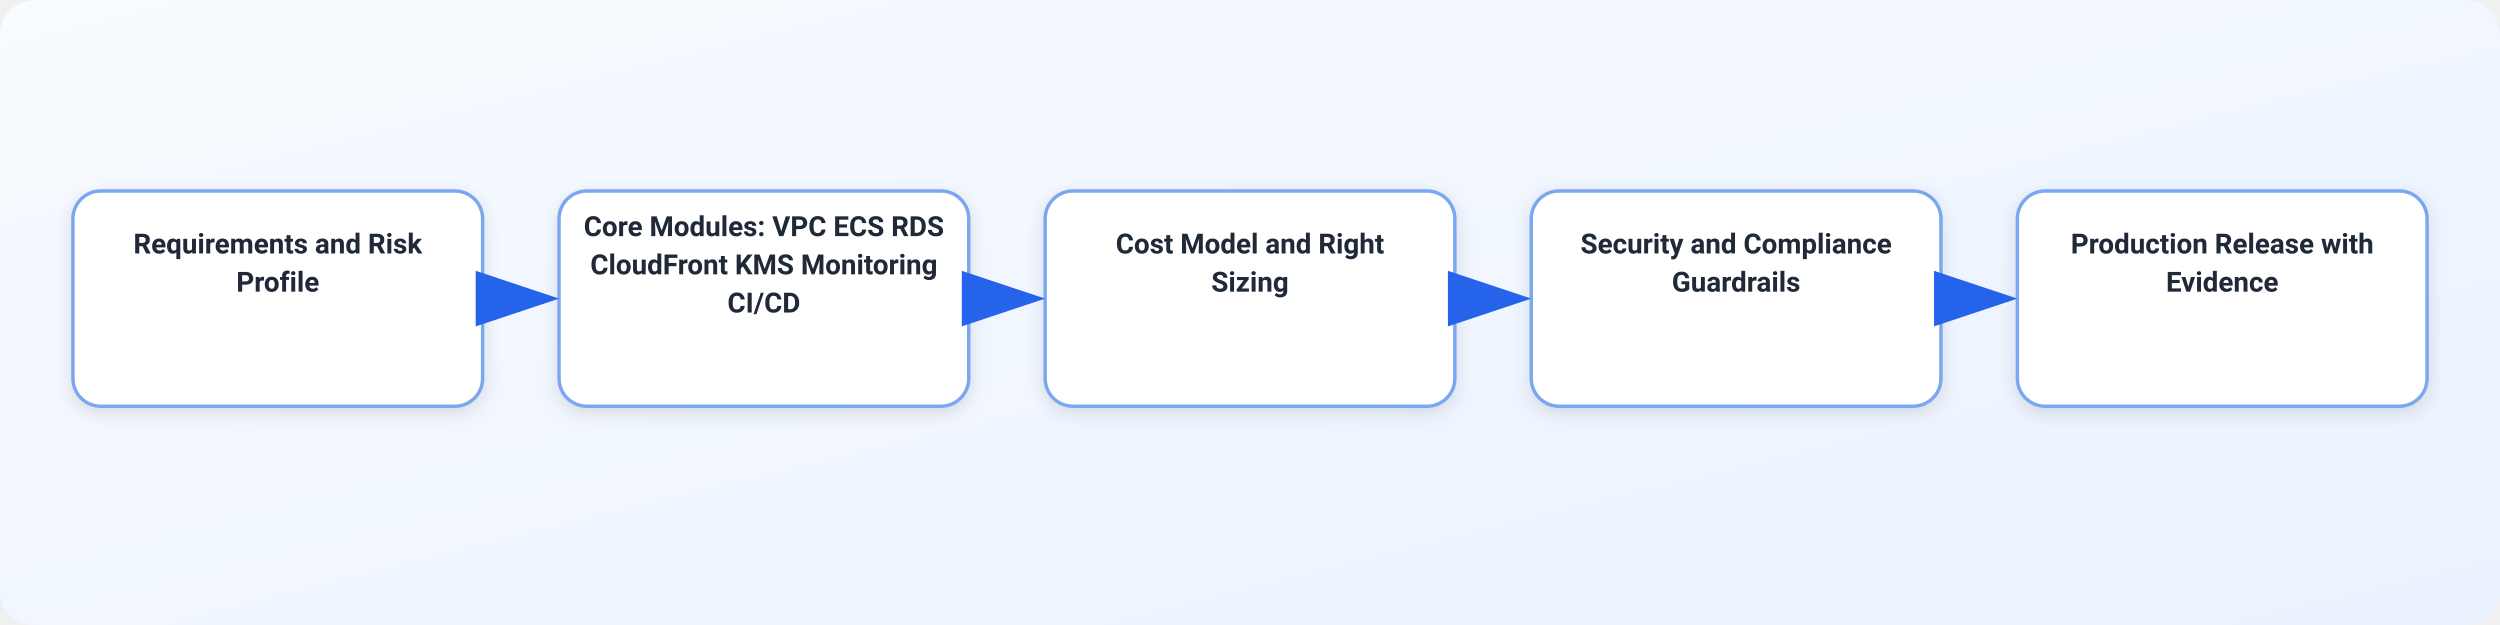
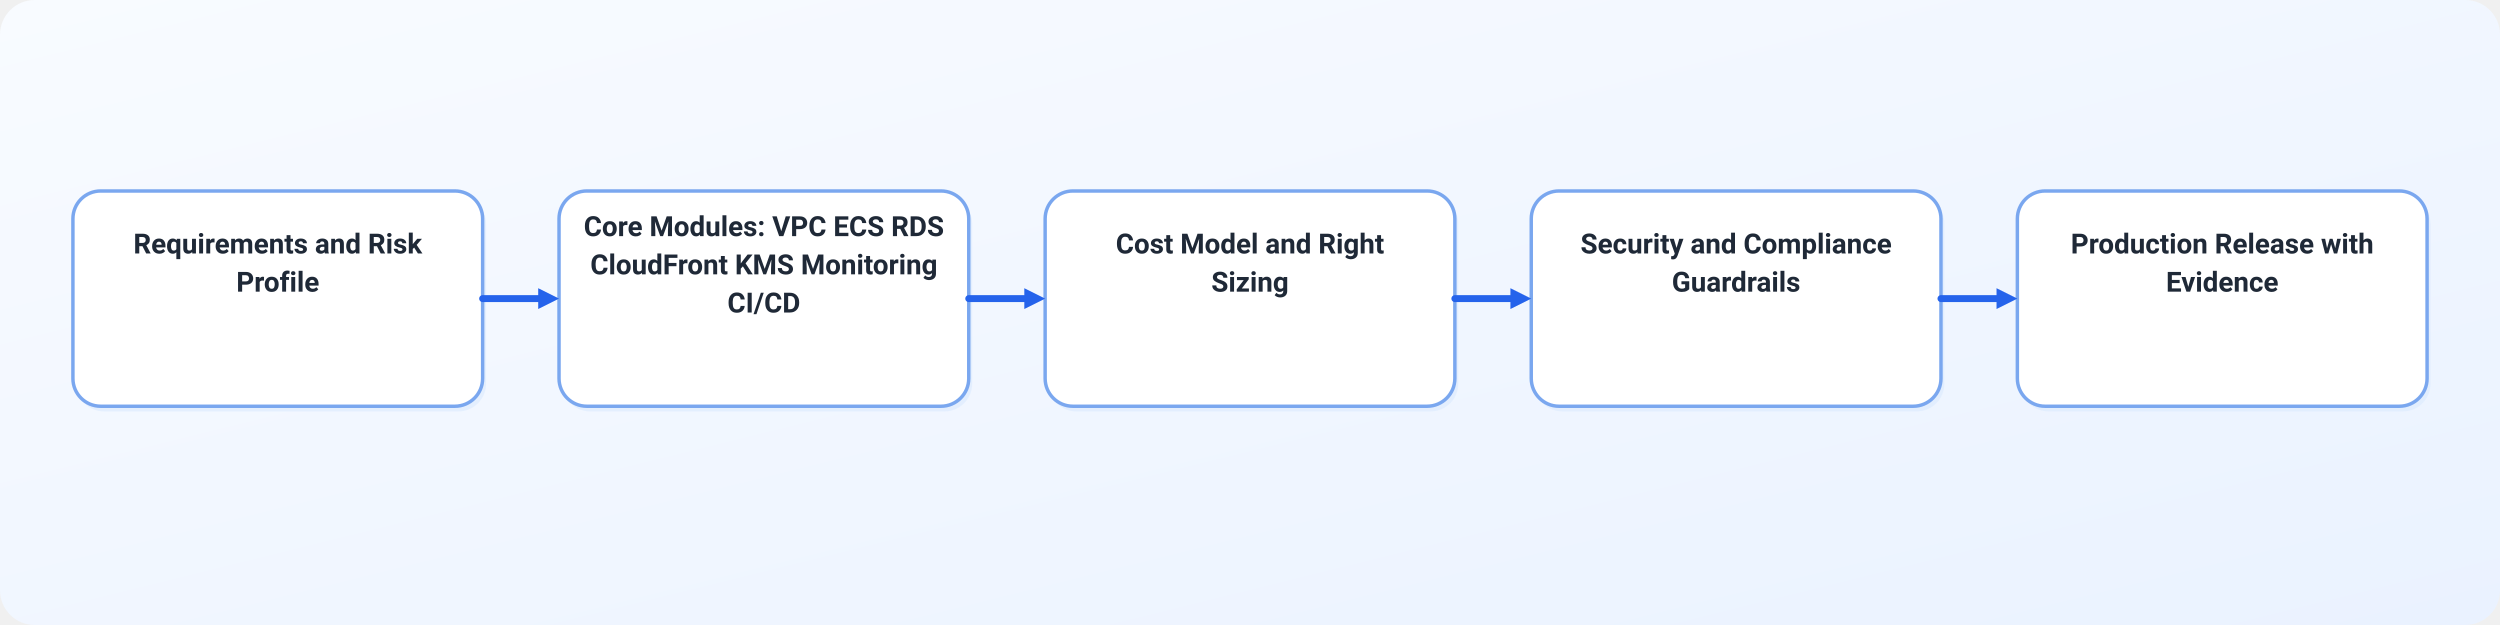
<svg xmlns="http://www.w3.org/2000/svg" viewBox="0 0 1440 360" role="img" aria-label="Flow diagram for insights-400-enterprise-aws-stack">
  <defs>
    <linearGradient id="bg" x1="0" y1="0" x2="1" y2="1">
      <stop offset="0%" stop-color="#f8fbff" />
      <stop offset="100%" stop-color="#eaf2ff" />
    </linearGradient>
-     <filter id="shadow" x="-10%" y="-10%" width="120%" height="140%">
-       <feDropShadow dx="0" dy="3" stdDeviation="5" flood-opacity="0.12" />
-     </filter>
-     <marker id="arrow" markerWidth="12" markerHeight="8" refX="10" refY="4" orient="auto">
-       <path d="M0,0 L12,4 L0,8 z" fill="#2563eb" />
-     </marker>
  </defs>
  <rect width="1440" height="360" rx="20" fill="url(#bg)" />
-   <rect x="42" y="110" width="236" height="124" rx="16" fill="#ffffff" stroke="#7aa7ef" stroke-width="2" filter="url(#shadow)" />
+   <rect x="44" y="113" width="236" height="124" rx="16" fill="#dbeafe" opacity="0.6" />
+   <rect x="42" y="110" width="236" height="124" rx="16" fill="#ffffff" stroke="#7aa7ef" stroke-width="2" />
  <text x="160.0" y="146" text-anchor="middle" fill="#1f2937" font-size="16" font-family="ui-sans-serif, system-ui, -apple-system, Segoe UI, Roboto, Arial" font-weight="600">Requirements and Risk</text>
  <text x="160.0" y="168" text-anchor="middle" fill="#1f2937" font-size="16" font-family="ui-sans-serif, system-ui, -apple-system, Segoe UI, Roboto, Arial" font-weight="600">Profile</text>
-   <rect x="322" y="110" width="236" height="124" rx="16" fill="#ffffff" stroke="#7aa7ef" stroke-width="2" filter="url(#shadow)" />
+   <rect x="324" y="113" width="236" height="124" rx="16" fill="#dbeafe" opacity="0.6" />
+   <rect x="322" y="110" width="236" height="124" rx="16" fill="#ffffff" stroke="#7aa7ef" stroke-width="2" />
  <text x="440.0" y="136" text-anchor="middle" fill="#1f2937" font-size="16" font-family="ui-sans-serif, system-ui, -apple-system, Segoe UI, Roboto, Arial" font-weight="600">Core Modules: VPC ECS RDS</text>
  <text x="440.0" y="158" text-anchor="middle" fill="#1f2937" font-size="16" font-family="ui-sans-serif, system-ui, -apple-system, Segoe UI, Roboto, Arial" font-weight="600">CloudFront KMS Monitoring</text>
  <text x="440.0" y="180" text-anchor="middle" fill="#1f2937" font-size="16" font-family="ui-sans-serif, system-ui, -apple-system, Segoe UI, Roboto, Arial" font-weight="600">CI/CD</text>
-   <rect x="602" y="110" width="236" height="124" rx="16" fill="#ffffff" stroke="#7aa7ef" stroke-width="2" filter="url(#shadow)" />
+   <rect x="604" y="113" width="236" height="124" rx="16" fill="#dbeafe" opacity="0.6" />
+   <rect x="602" y="110" width="236" height="124" rx="16" fill="#ffffff" stroke="#7aa7ef" stroke-width="2" />
  <text x="720.0" y="146" text-anchor="middle" fill="#1f2937" font-size="16" font-family="ui-sans-serif, system-ui, -apple-system, Segoe UI, Roboto, Arial" font-weight="600">Cost Model and Right</text>
  <text x="720.0" y="168" text-anchor="middle" fill="#1f2937" font-size="16" font-family="ui-sans-serif, system-ui, -apple-system, Segoe UI, Roboto, Arial" font-weight="600">Sizing</text>
-   <rect x="882" y="110" width="236" height="124" rx="16" fill="#ffffff" stroke="#7aa7ef" stroke-width="2" filter="url(#shadow)" />
+   <rect x="884" y="113" width="236" height="124" rx="16" fill="#dbeafe" opacity="0.6" />
+   <rect x="882" y="110" width="236" height="124" rx="16" fill="#ffffff" stroke="#7aa7ef" stroke-width="2" />
  <text x="1000.0" y="146" text-anchor="middle" fill="#1f2937" font-size="16" font-family="ui-sans-serif, system-ui, -apple-system, Segoe UI, Roboto, Arial" font-weight="600">Security and Compliance</text>
  <text x="1000.0" y="168" text-anchor="middle" fill="#1f2937" font-size="16" font-family="ui-sans-serif, system-ui, -apple-system, Segoe UI, Roboto, Arial" font-weight="600">Guardrails</text>
-   <rect x="1162" y="110" width="236" height="124" rx="16" fill="#ffffff" stroke="#7aa7ef" stroke-width="2" filter="url(#shadow)" />
+   <rect x="1164" y="113" width="236" height="124" rx="16" fill="#dbeafe" opacity="0.6" />
+   <rect x="1162" y="110" width="236" height="124" rx="16" fill="#ffffff" stroke="#7aa7ef" stroke-width="2" />
  <text x="1280.0" y="146" text-anchor="middle" fill="#1f2937" font-size="16" font-family="ui-sans-serif, system-ui, -apple-system, Segoe UI, Roboto, Arial" font-weight="600">Production Release with</text>
  <text x="1280.0" y="168" text-anchor="middle" fill="#1f2937" font-size="16" font-family="ui-sans-serif, system-ui, -apple-system, Segoe UI, Roboto, Arial" font-weight="600">Evidence</text>
-   <line x1="278.0" y1="172.0" x2="314.0" y2="172.0" stroke="#2563eb" stroke-width="4" marker-end="url(#arrow)" />
-   <line x1="558.0" y1="172.0" x2="594.0" y2="172.0" stroke="#2563eb" stroke-width="4" marker-end="url(#arrow)" />
-   <line x1="838.0" y1="172.0" x2="874.0" y2="172.0" stroke="#2563eb" stroke-width="4" marker-end="url(#arrow)" />
-   <line x1="1118.0" y1="172.0" x2="1154.0" y2="172.0" stroke="#2563eb" stroke-width="4" marker-end="url(#arrow)" />
+   <line x1="278.0" y1="172.0" x2="310.0" y2="172.0" stroke="#2563eb" stroke-width="4" stroke-linecap="round" />
+   <polygon points="310.0,166.0 322.0,172.0 310.0,178.0" fill="#2563eb" />
+   <line x1="558.0" y1="172.0" x2="590.0" y2="172.0" stroke="#2563eb" stroke-width="4" stroke-linecap="round" />
+   <polygon points="590.0,166.0 602.0,172.0 590.0,178.0" fill="#2563eb" />
+   <line x1="838.0" y1="172.0" x2="870.0" y2="172.0" stroke="#2563eb" stroke-width="4" stroke-linecap="round" />
+   <polygon points="870.0,166.0 882.0,172.0 870.0,178.0" fill="#2563eb" />
+   <line x1="1118.0" y1="172.0" x2="1150.0" y2="172.0" stroke="#2563eb" stroke-width="4" stroke-linecap="round" />
+   <polygon points="1150.0,166.0 1162.0,172.0 1150.0,178.0" fill="#2563eb" />
</svg>
